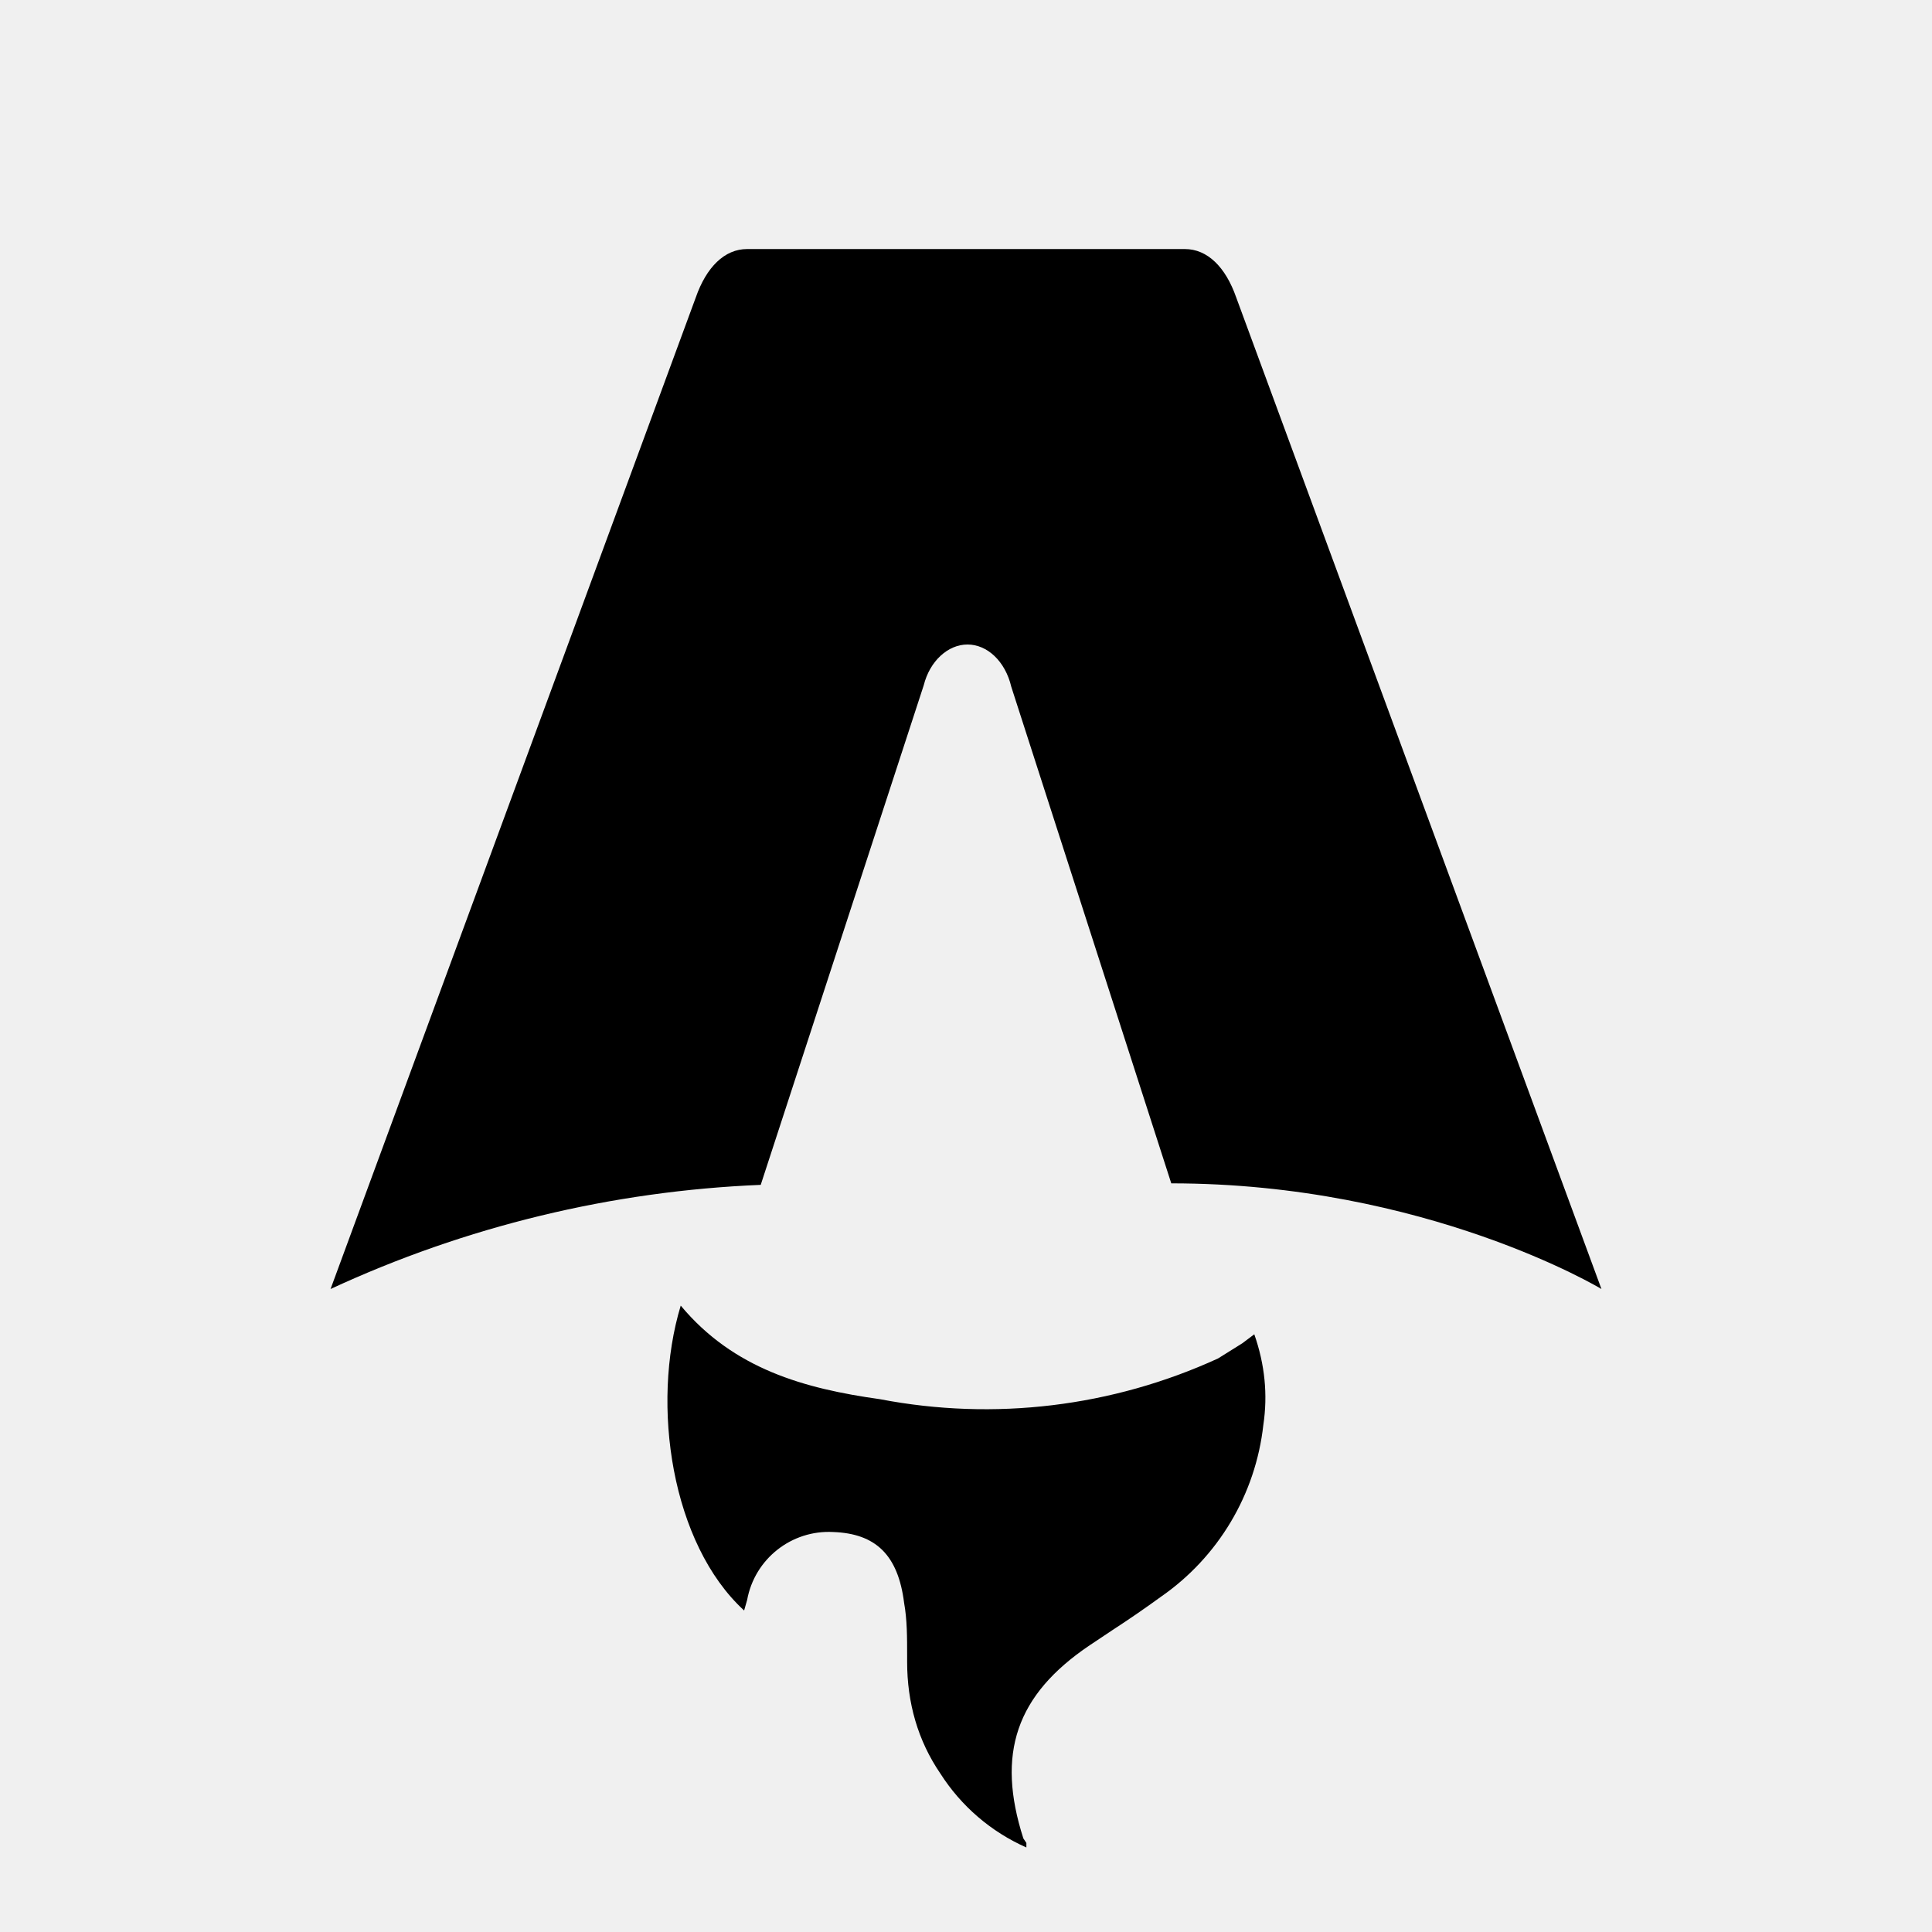
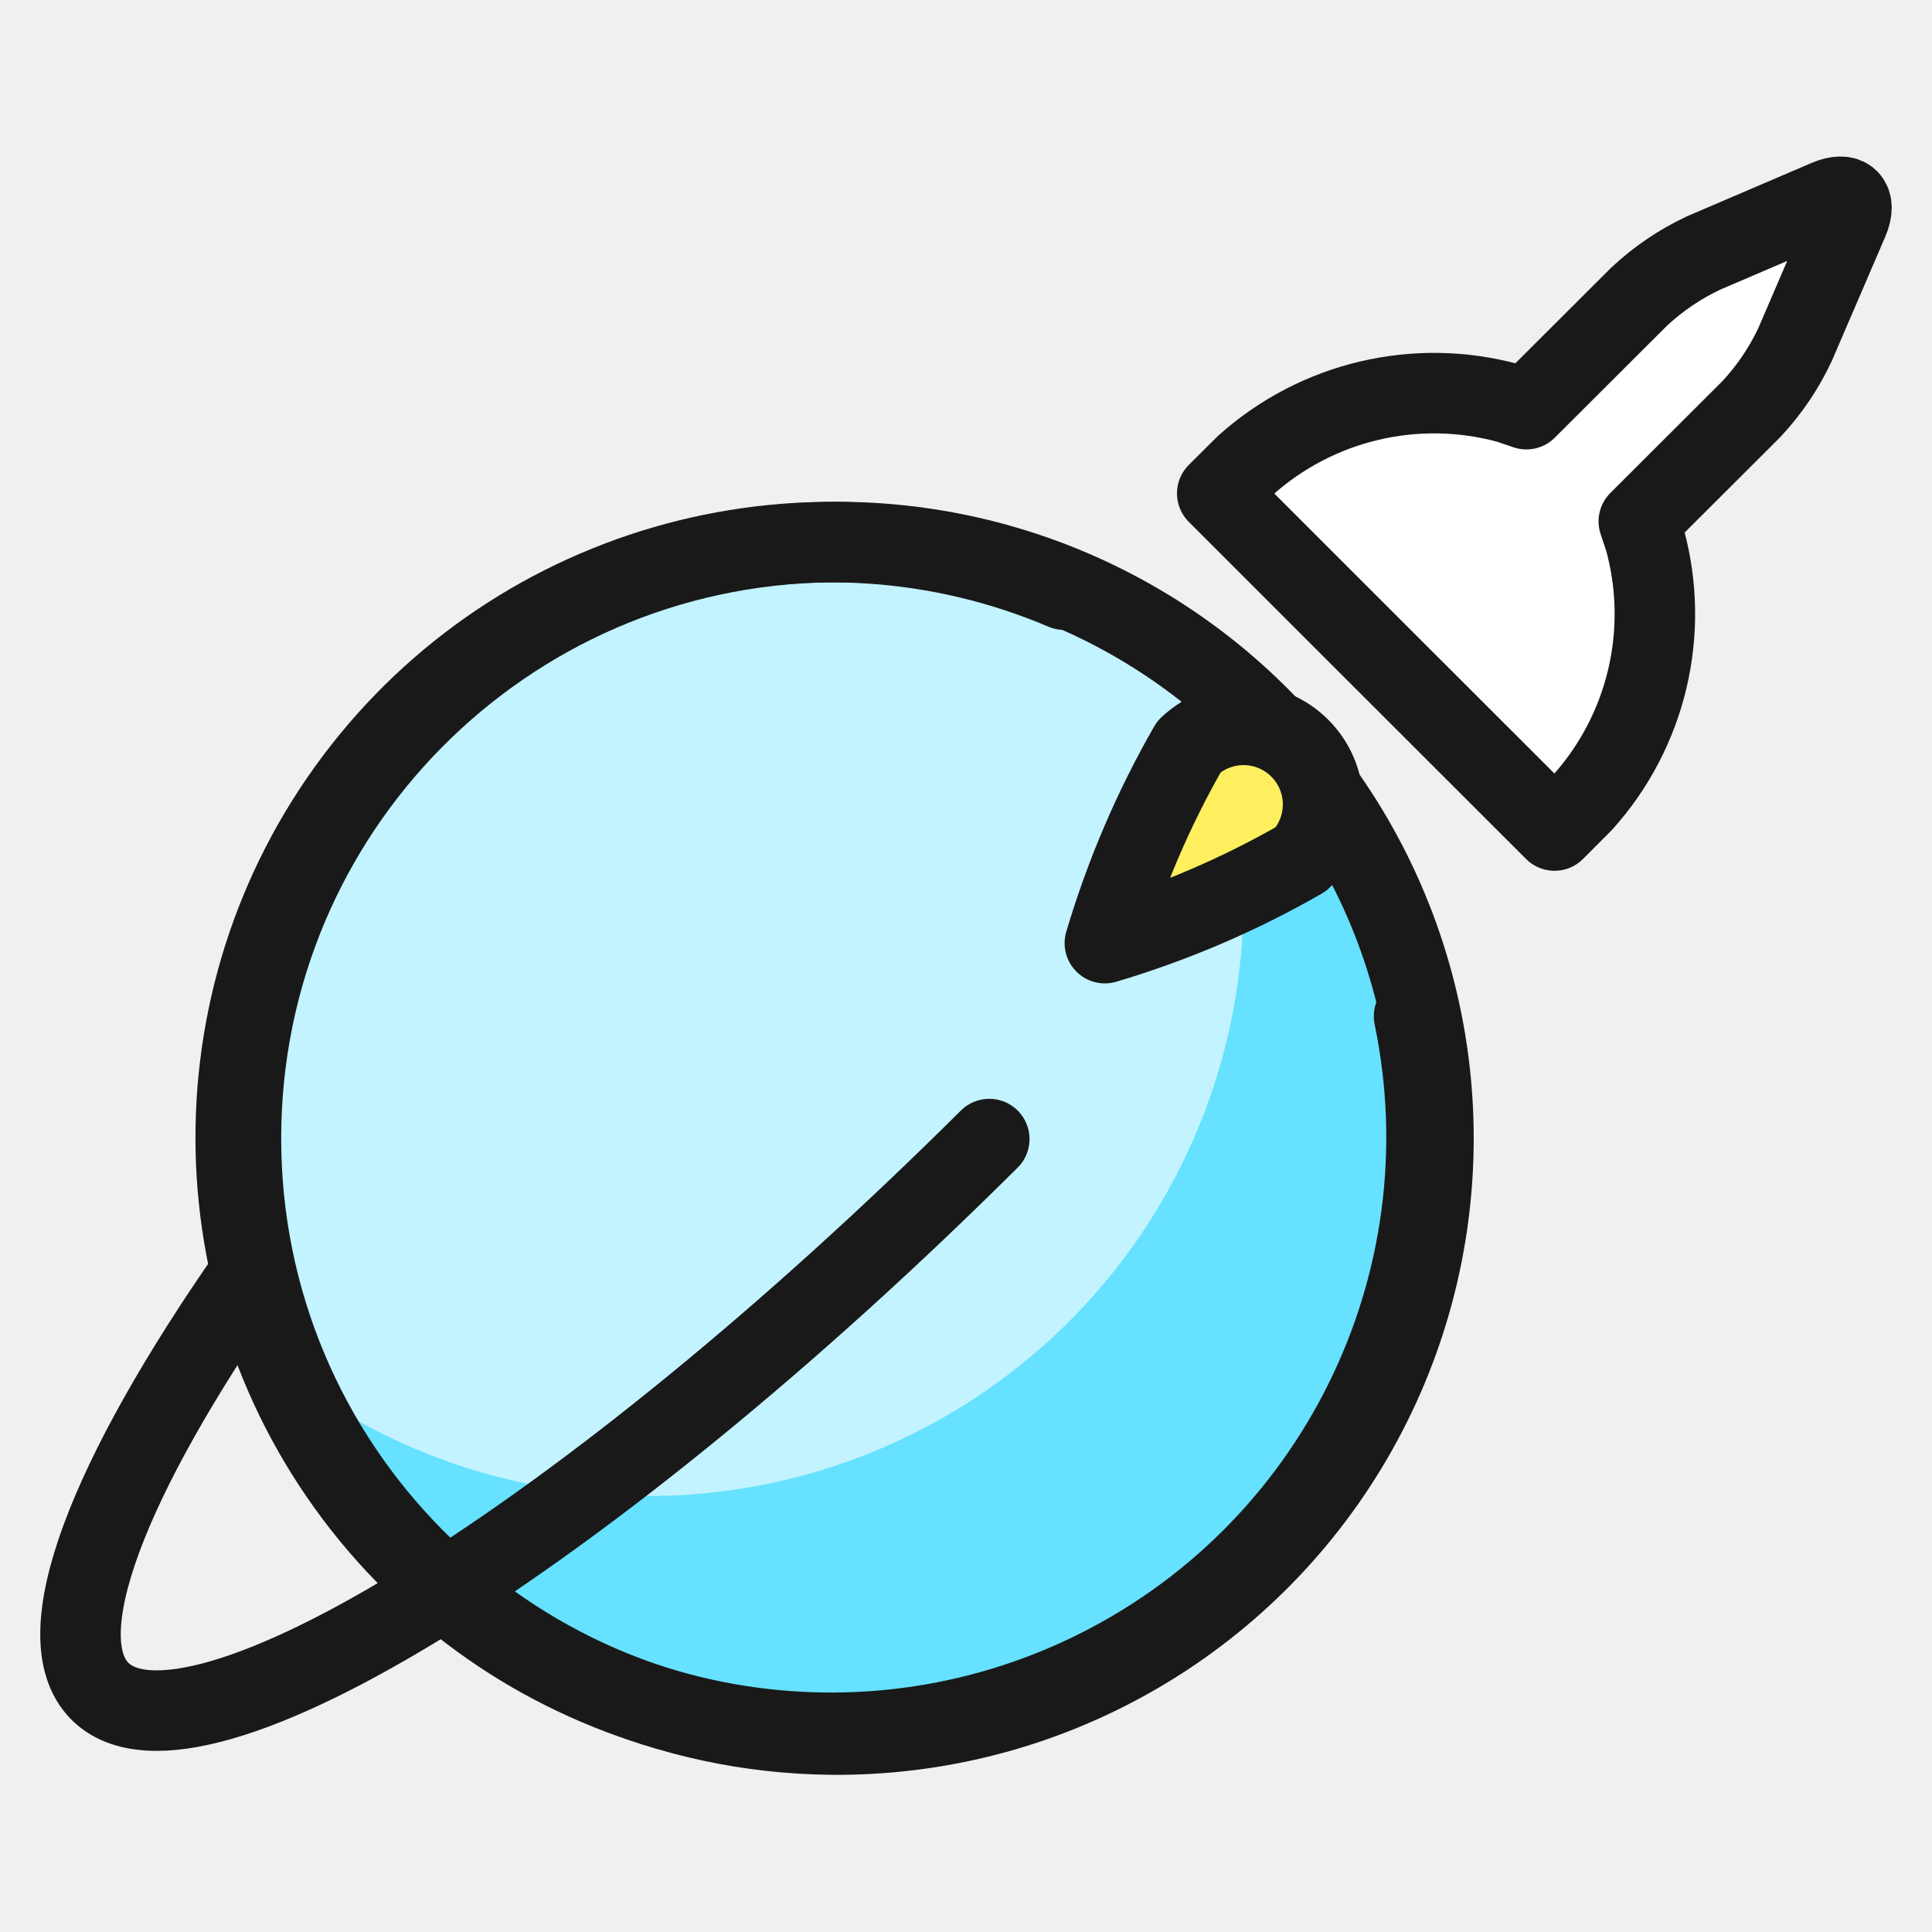
- <svg xmlns="http://www.w3.org/2000/svg" fill="none" viewBox="0 0 128 128">
-   <path d="M50.4 78.5a75.1 75.1 0 0 0-28.5 6.9l24.2-65.7c.7-2 1.9-3.2 3.4-3.2h29c1.5 0 2.7 1.2 3.4 3.2l24.2 65.7s-11.6-7-28.5-7L67 45.5c-.4-1.7-1.6-2.8-2.9-2.8-1.3 0-2.5 1.1-2.9 2.7L50.4 78.5Zm-1.1 28.2Zm-4.2-20.2c-2 6.6-.6 15.8 4.2 20.2a17.5 17.5 0 0 1 .2-.7 5.5 5.5 0 0 1 5.7-4.5c2.8.1 4.3 1.5 4.7 4.7.2 1.1.2 2.3.2 3.5v.4c0 2.7.7 5.2 2.2 7.4a13 13 0 0 0 5.7 4.9v-.3l-.2-.3c-1.8-5.6-.5-9.5 4.4-12.8l1.5-1a73 73 0 0 0 3.2-2.2 16 16 0 0 0 6.8-11.4c.3-2 .1-4-.6-6l-.8.6-1.6 1a37 37 0 0 1-22.4 2.7c-5-.7-9.7-2-13.2-6.2Z" />
-   <style>
-         path { fill: #000; }
-         @media (prefers-color-scheme: dark) {
-             path { fill: #FFF; }
-         }
-     </style>
+ <svg xmlns="http://www.w3.org/2000/svg" width="200" height="200" viewBox="0 0 24 24">
+   <g fill="none">
+     <path fill="#c2f3ff" d="M10.314 21.547a7.407 7.407 0 1 0 0-14.813a7.407 7.407 0 0 0 0 14.813" />
+     <path fill="#66e1ff" d="M14.863 8.302a7.401 7.401 0 0 1-11.378 8.71a7.406 7.406 0 1 0 11.378-8.71" />
+     <path stroke="#191919" stroke-linecap="round" stroke-linejoin="round" d="M10.314 21.547a7.407 7.407 0 1 0 0-14.813a7.407 7.407 0 0 0 0 14.813" />
+     <path fill="#ffef5e" stroke="#191919" stroke-linecap="round" stroke-linejoin="round" d="M16.169 10.668c-.771.443-1.592.795-2.444 1.048c.253-.853.604-1.673 1.047-2.444a.988.988 0 0 1 1.397 1.396" />
+     <path fill="#fff" stroke="#191919" stroke-linecap="round" stroke-linejoin="round" d="M22.96 2.743c.107-.25-.01-.366-.26-.259l-1.536.658a3.1 3.1 0 0 0-.803.544l-1.4 1.397l-.22-.075a3.51 3.51 0 0 0-3.27.773l-.35.348l1.397 1.397l1.397 1.396l1.396 1.395l.349-.35a3.5 3.5 0 0 0 .772-3.269l-.074-.221l1.397-1.394a3.1 3.1 0 0 0 .544-.803z" />
+     <path stroke="#191919" stroke-linecap="round" stroke-linejoin="round" d="M12.289 14.15c-4.964 4.937-9.898 8.008-11.048 6.859c-.675-.677.106-2.66 1.87-5.19" />
+     <path stroke="#191919" stroke-linecap="round" stroke-linejoin="round" d="M17.566 12.624a7.398 7.398 0 0 1-12.961 6.198A7.397 7.397 0 0 1 13.22 7.325" />
+   </g>
</svg>
